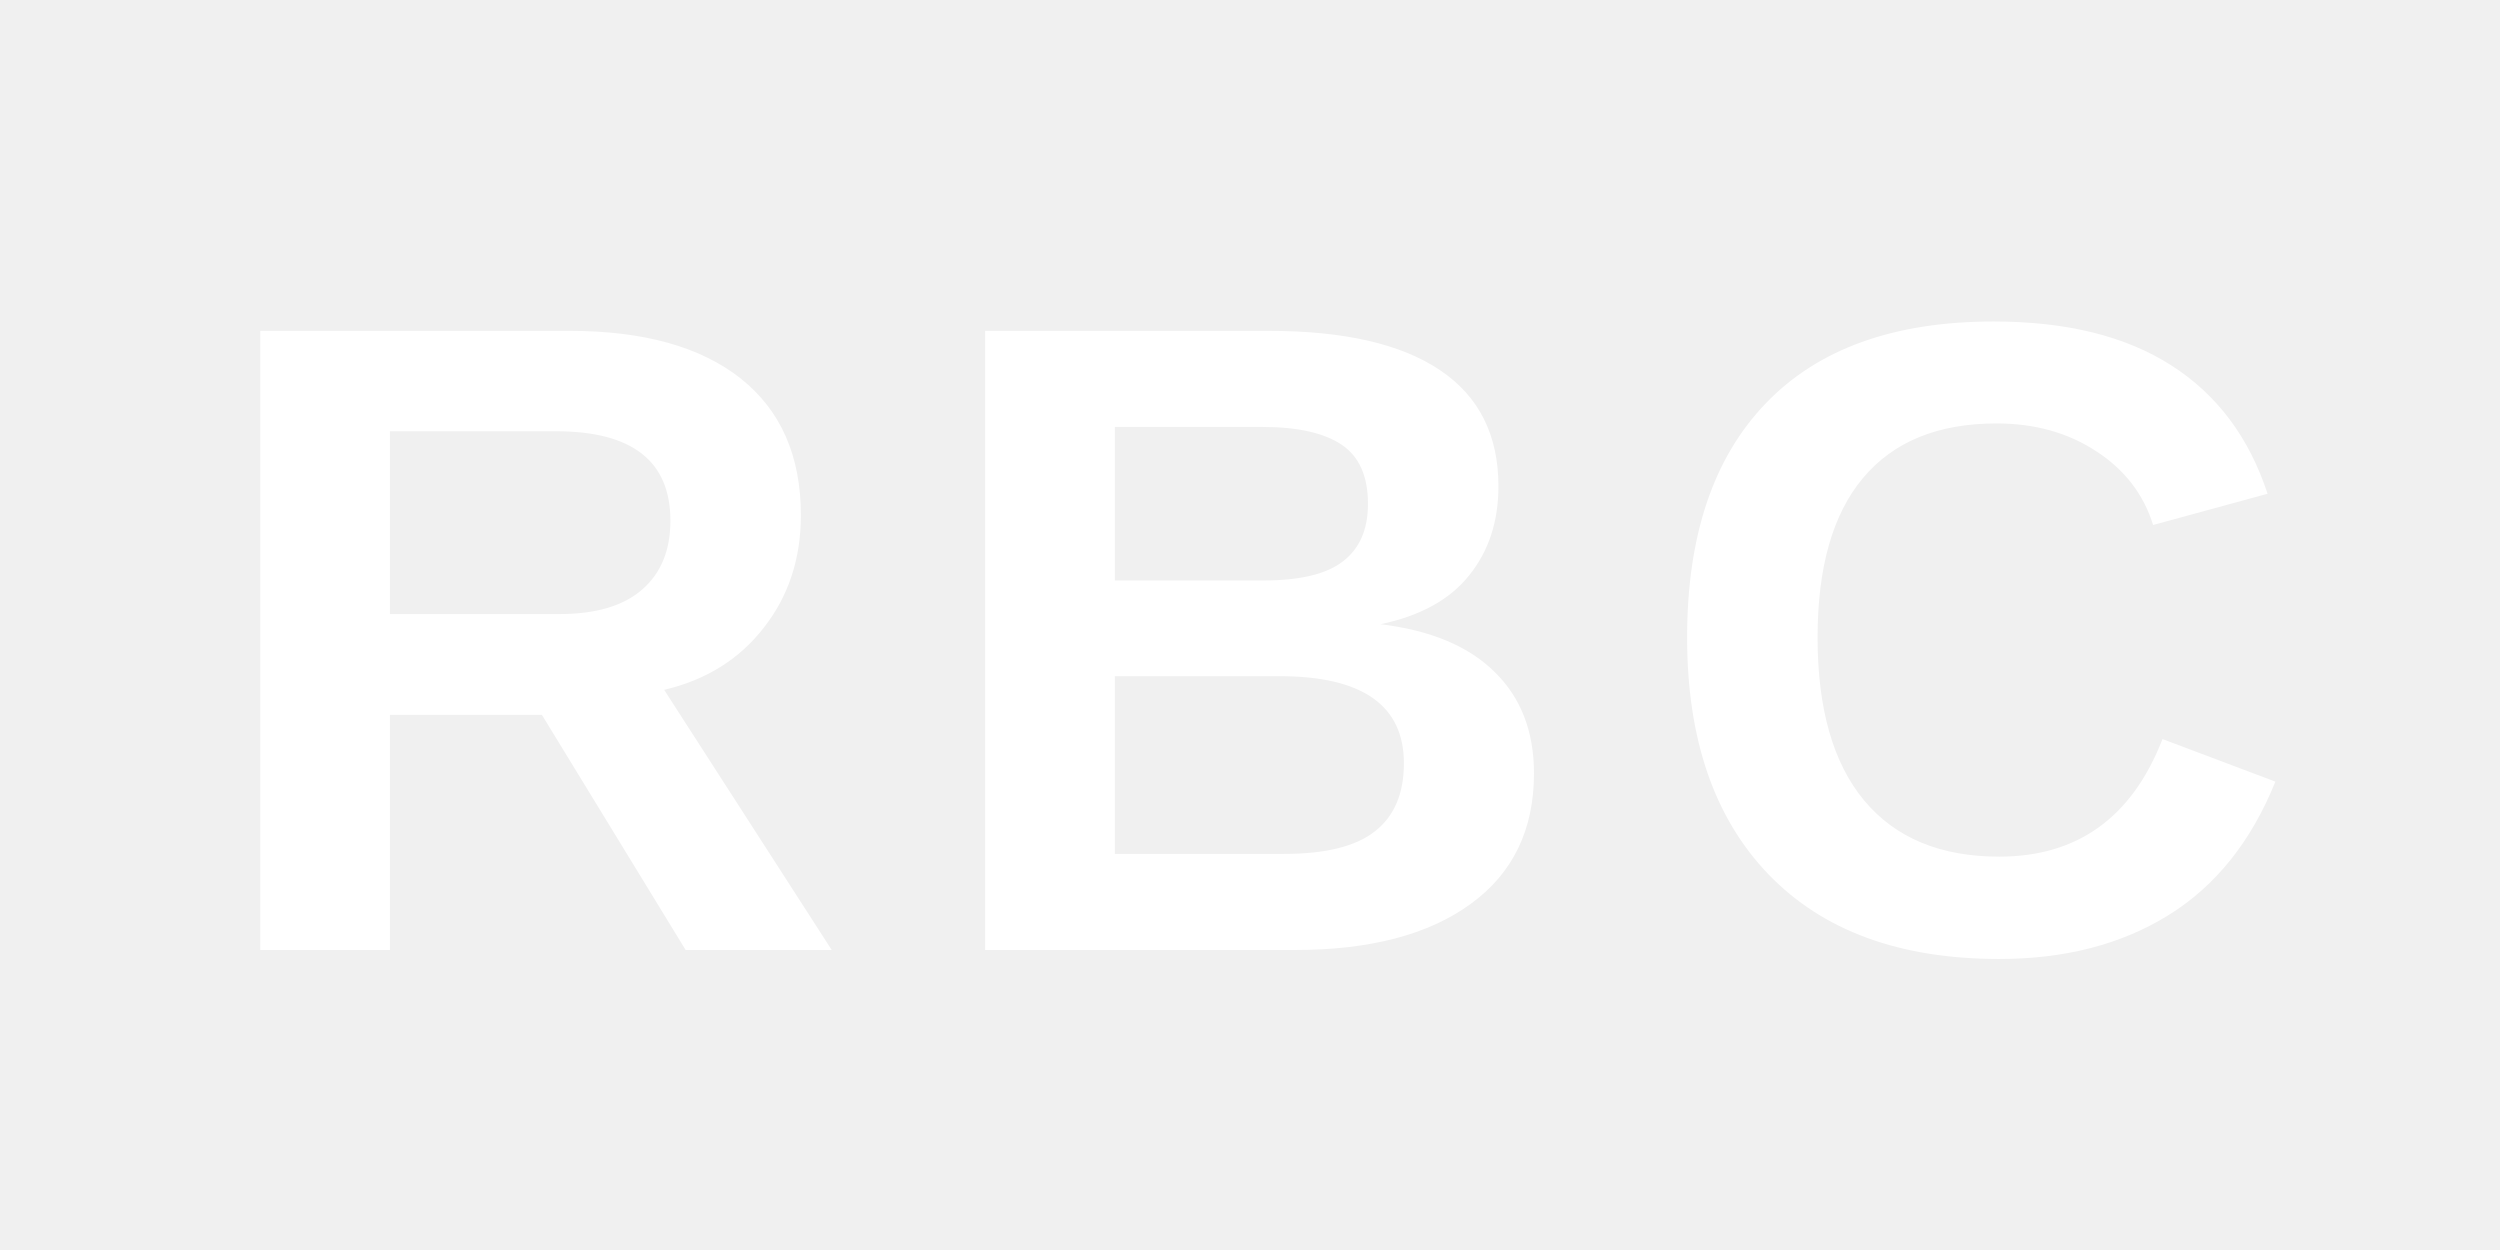
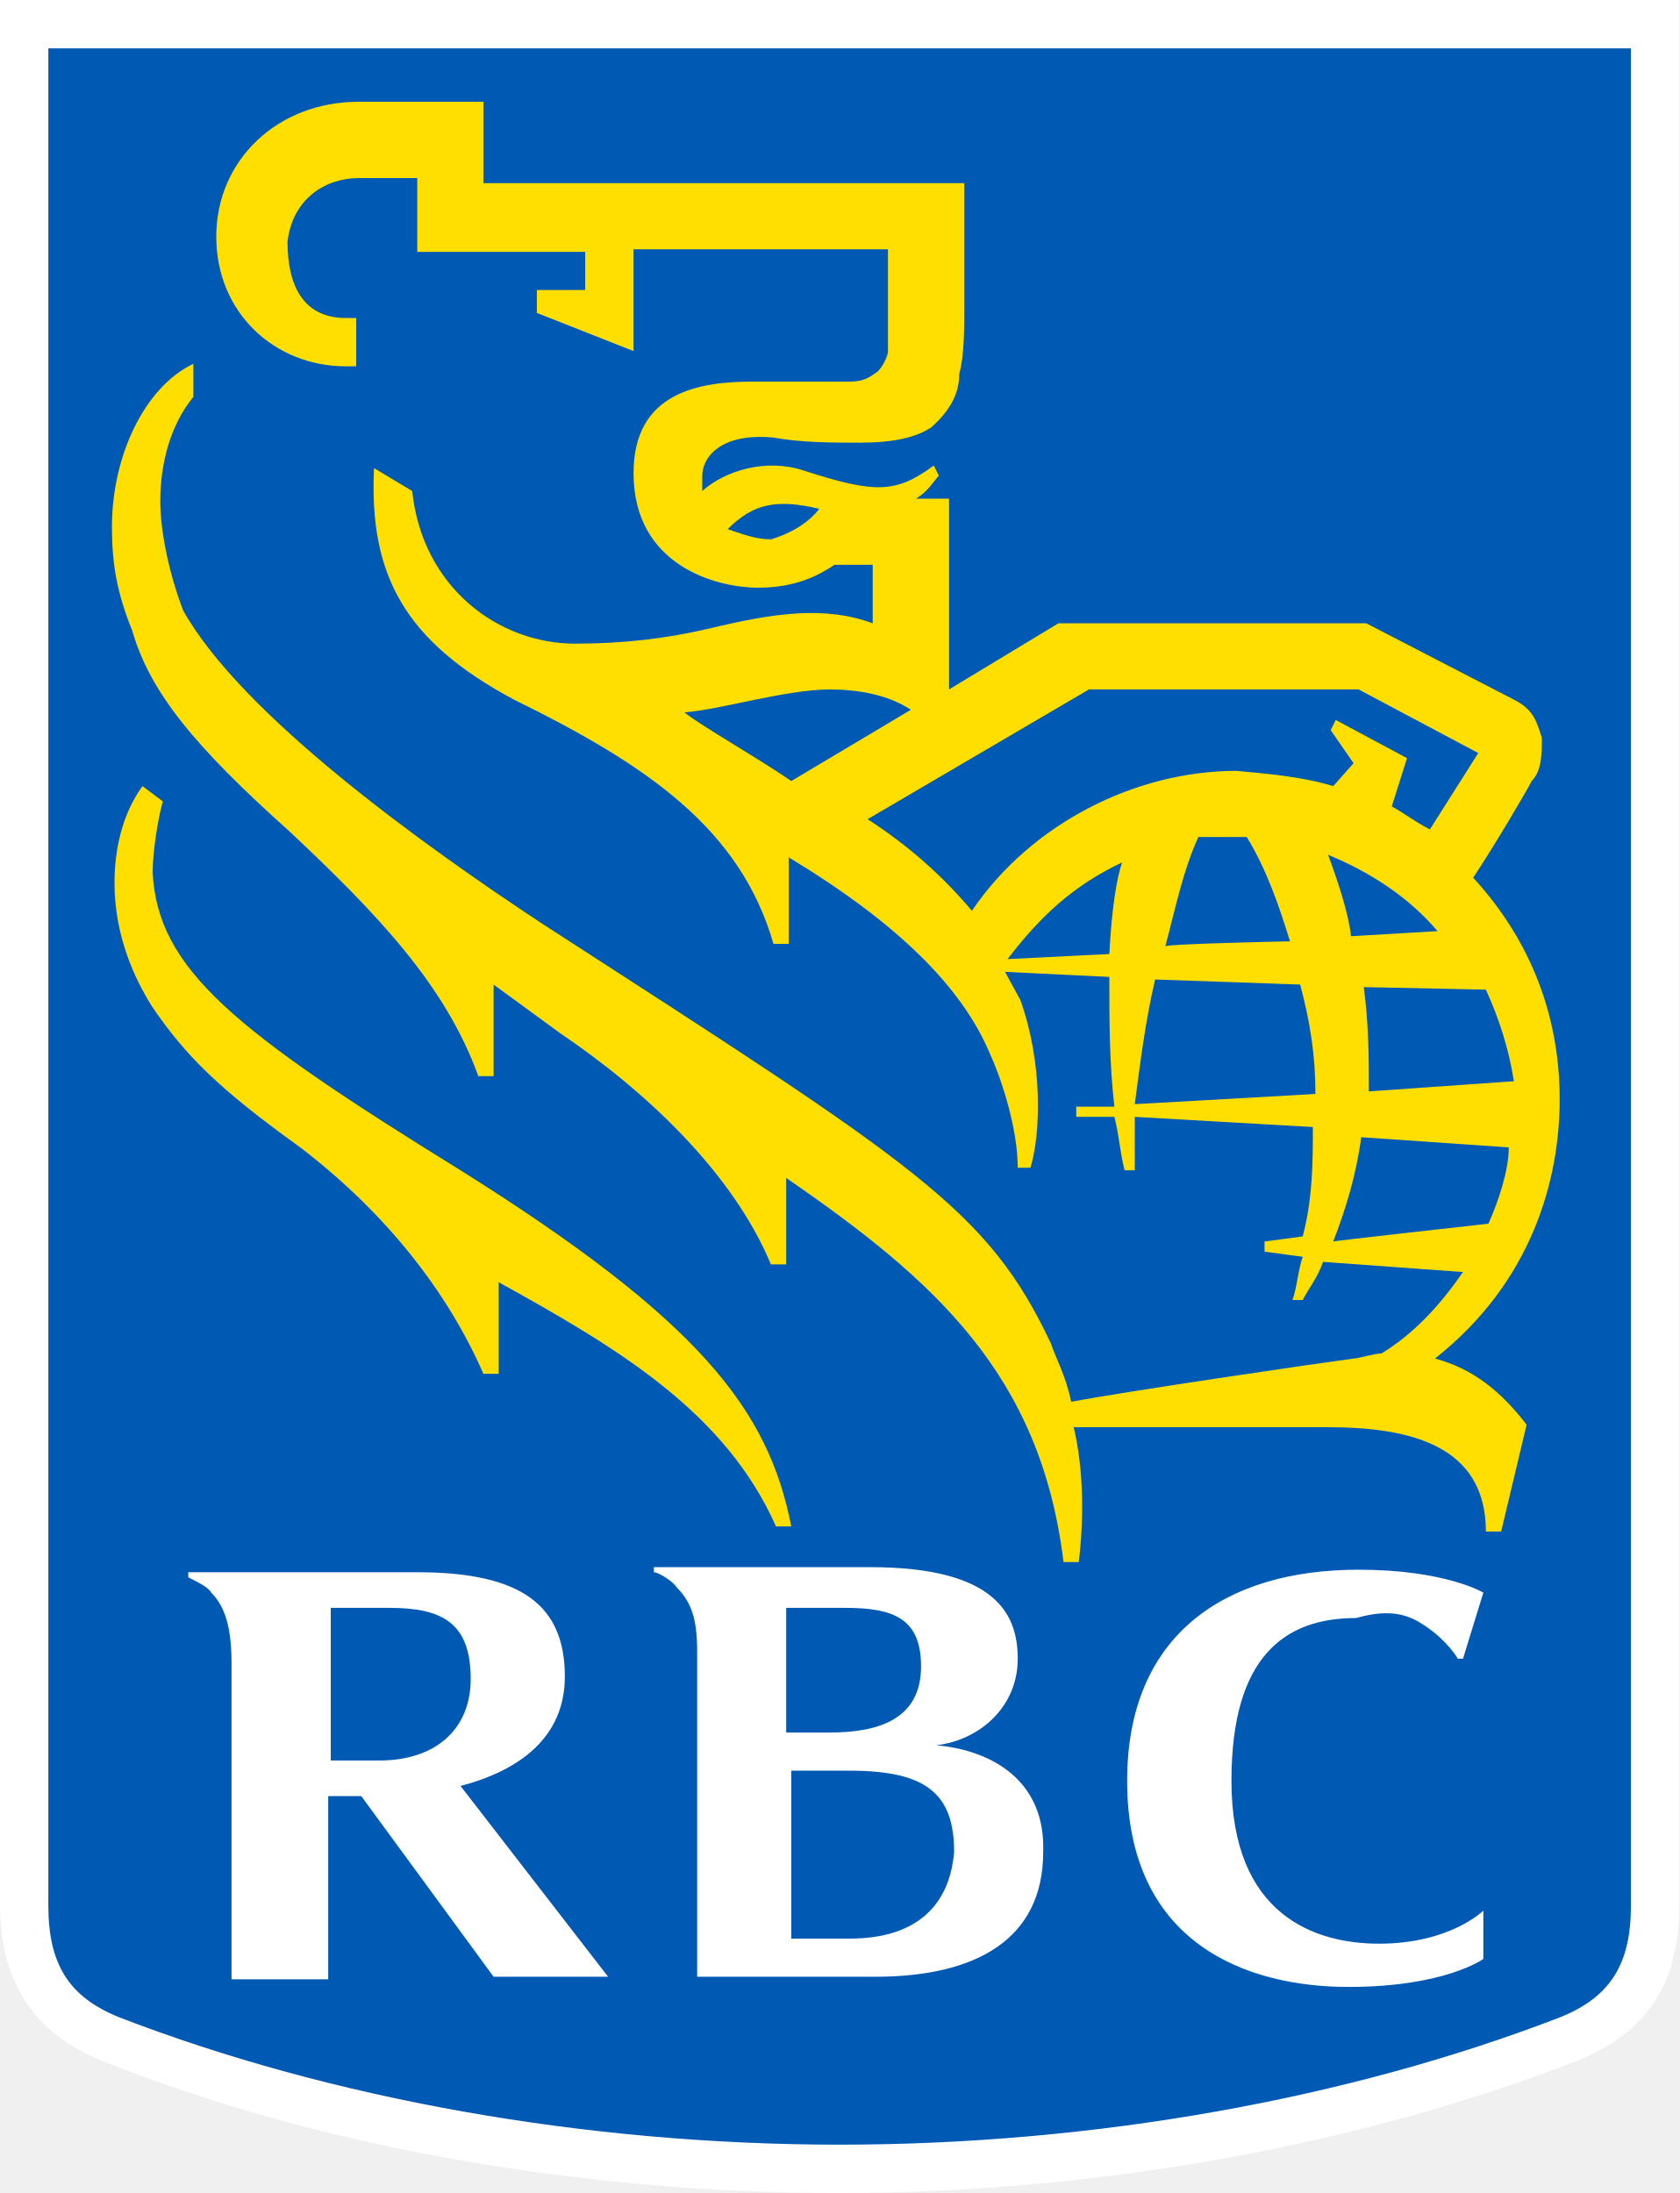
- <svg xmlns="http://www.w3.org/2000/svg" viewBox="0 0 100 50">
-   <text x="50" y="38" text-anchor="middle" font-family="Arial, Helvetica, sans-serif" font-size="36" font-weight="700" fill="white" letter-spacing="3">RBC</text>
+ <svg xmlns="http://www.w3.org/2000/svg" version="1.1" id="Layer_1" x="0px" y="0px" viewBox="0 0 66 86.2" style="enable-background:new 0 0 66 86.2;" xml:space="preserve">
+   <style type="text/css">
+   .st0{fill:#0059B3;}
+ 	.st1{fill:#FFFFFF;}
+ 	.st2{fill:#FFDF01;}
+  </style>
+   <g>
+     <path class="st0" d="M65.1,74.9c0,2.8-1.1,4.3-3.4,5.3C53,83.5,42.8,85.2,33,85.2s-20-1.7-28.7-5.1c-2.3-0.9-3.4-2.5-3.4-5.3V0.9   h64.1V74.9">
+   </path>
+     <g>
+       <path class="st1" d="M33,86.2c-10.2,0-20.5-1.8-29-5.2c-2.7-1.1-4-3.1-4-6.2V0h66v74.9c0,3.1-1.3,5-4,6.1    C53.5,84.3,43.2,86.2,33,86.2z M1.9,1.9v73c0,2.3,0.8,3.6,2.8,4.4c8.3,3.2,18.3,5,28.3,5s20-1.8,28.3-5c2-0.8,2.8-2.1,2.8-4.4v-73    H1.9z">
+    </path>
+     </g>
+     <path class="st2" d="M18.1,46C9.2,40.5,6.2,38.1,6,34.3c0-0.8,0.2-2.1,0.4-2.8l-0.8-0.6c-0.8,1.1-1.1,2.5-1.1,3.8   c0,2.1,0.8,3.8,1.5,4.9c1.3,1.9,2.6,3.2,5.8,5.5c3.4,2.6,5.8,5.7,7.2,8.9h0.6v-3.6c4.7,2.6,8.9,5.1,10.9,9.6h0.6   C30.2,55.4,27.5,51.9,18.1,46 M44.1,33.9c-1.9,0.9-3.2,2.1-4.5,3.8l4-0.2C43.7,35.6,43.9,34.5,44.1,33.9z M58.5,48.1   c0.4-0.9,0.8-2.1,0.8-3l-5.8-0.4c-0.2,1.5-0.6,2.8-1.1,4.1C52.2,48.8,58.5,48.1,58.5,48.1z M52.2,33.6c0.4,1.1,0.8,2.3,0.9,3.2   l3.4-0.2C55.4,35.3,53.9,34.3,52.2,33.6z M50.7,37c-0.4-1.3-0.9-2.8-1.7-4.1h-1.9c-0.6,1.3-0.9,2.8-1.3,4.3   C45.8,37.1,50.7,37,50.7,37z M53.6,38.8c0.2,1.5,0.2,2.8,0.2,4.1l5.7-0.4c-0.2-1.3-0.6-2.5-1.1-3.6L53.6,38.8z M51.7,43   c0-1.5-0.2-2.8-0.6-4.3l-5.7-0.2c-0.4,1.7-0.6,3.4-0.8,4.9C44.7,43.4,51.7,43,51.7,43z M52.4,30.9l0.8-0.9l-0.9-1.3l0.2-0.4   l2.8,1.5l-0.6,1.9c0.4,0.2,0.9,0.6,1.5,0.9l1.9-3l-4.7-2.5H42.8l-8.7,5.1c1.7,1.1,3,2.3,4.1,3.6c2.3-3.4,6.4-5.5,10.4-5.5   C49.6,30.4,51.1,30.5,52.4,30.9z M31.1,30.7l4.7-2.8c-0.9-0.6-2.1-0.8-3.2-0.8c-1.7,0-4.3,0.8-5.7,0.9   C27.5,28.5,29.8,29.8,31.1,30.7z M32.2,20c-1.7-0.4-2.6-0.2-3.6,0.8c0.6,0.2,1.1,0.4,1.7,0.4C31.3,20.9,31.9,20.4,32.2,20z    M59,60.2h-0.6c0-3.4-3-4.1-6.2-4.1h-10c0.4,1.7,0.4,3.6,0.2,5.3h-0.6c-0.9-7.4-5.1-11.1-10.9-15.1v3.4h-0.6   c-1.5-3.6-4.9-6.8-8.3-9.1l-2.6-1.9v3.6h-0.6c-1.3-3.6-4-6.4-7.4-9.6c-3.8-3.4-5.5-5.5-6.2-7.9c-0.6-1.5-0.8-2.6-0.8-4.1   c0-2.8,1.3-5.5,3.2-6.4v1.3c-0.9,1.1-1.3,2.6-1.3,4.1c0,1.3,0.4,3,0.9,4.3c2.3,4.1,9.4,9.2,14.1,12.3C36,45.8,38.8,47.5,41.3,52.8   c0.2,0.6,0.6,1.3,0.8,2.3c2.1-0.4,9.6-1.5,11.1-1.7c0.2,0,0.8-0.2,1.1-0.2c1.3-0.8,2.3-1.9,3.2-3.2L52,49.6   c-0.2,0.6-0.6,1.1-0.8,1.5h-0.4c0.2-0.6,0.2-1.1,0.4-1.7l-1.5-0.2v-0.4l1.5-0.2c0.4-1.5,0.4-3,0.4-4.3l-7-0.4V46h-0.4   c-0.2-0.8-0.2-1.3-0.4-2.1h-1.5v-0.4h1.5c-0.2-1.7-0.2-3.4-0.2-5.1l-4.1-0.2l0.6,1.1c0.9,2.5,0.8,5.3,0.4,6.6H40   c0-1.5-0.6-3.4-1.1-4.5c-1.1-2.6-3.6-5.1-7.9-7.7v3.4h-0.6c-1.3-4.5-4.9-7-10.2-9.6c-4.3-2.3-5.7-4.9-5.5-9.1l1.5,0.9   c0.4,3.8,3.4,6,6.4,6c1.9,0,3.6-0.2,5.3-0.6c2.5-0.6,4.5-0.9,6.4-0.2v-2.3h-1.5c-0.6,0.4-1.5,0.9-3,0.9c-1.7,0-4.9-0.9-4.9-4.5   c0-3.2,2.6-3.6,4.7-3.6h3.8c0.6,0,0.8-0.2,1.1-0.4c0.2-0.2,0.4-0.6,0.4-0.8v-4h-10v4l-3.8-1.5v-0.9H23v-1.5h-6.6V7h-2.3   c-1.3,0-2.6,0.8-2.8,2.5c0,1.7,0.6,3,2.3,3H14v1.9h-0.4c-2.8,0-5.1-2.1-5.1-5.1S10.9,4,14.1,4H19v3.2h18.9v4.9c0,0.8,0,1.9-0.2,2.6   c0,0.6-0.2,1.3-1.1,2.1c-0.6,0.4-1.5,0.6-2.8,0.6c-1.1,0-2.3,0-3.4-0.2c-2.1-0.2-2.8,0.8-2.8,1.5v0.6c0.9-0.8,2.5-1.3,4-0.8   c2.8,0.9,3.6,0.9,5.1-0.2l0.2,0.4c-0.2,0.2-0.4,0.6-0.9,0.9h1.3v7.5l4.3-2.6h12.1l5.8,3c0.8,0.4,0.9,0.9,1.1,1.5   c0,0.6,0,1.3-0.4,1.7c-0.2,0.4-1.5,2.6-2.3,3.8c2.3,2.5,3.4,5.5,3.4,8.7c0,3.2-1.1,7.2-4.9,10.2c1.5,0.4,2.6,1.3,3.6,2.6L59,60.2">
+   </path>
+     <path class="st1" d="M33.4,76.2h-2.3v-6.6h2.3c3,0,4.1,0.9,4.1,3.2C37.3,75.1,35.8,76.2,33.4,76.2z M33.2,63.2c1.9,0,3,0.4,3,2.3   c0,2.1-1.7,2.6-3.6,2.6h-1.7v-4.9C30.9,63.2,33.2,63.2,33.2,63.2z M36.8,68.6c1.7-0.2,3.2-1.5,3.2-3.4c0-1.7-0.8-3.6-5.8-3.6h-8.5   v0.2c0.2,0,0.8,0.4,0.9,0.6c0.6,0.6,0.8,1.3,0.8,2.5v12.8h7c4,0,6.6-1.5,6.6-4.9C41.1,70,39,68.8,36.8,68.6 M12.8,63.2h2.5   c2.1,0,3.2,0.6,3.2,2.8c0,1.9-1.3,3.2-3.6,3.2H13v-6H12.8z M19.4,77.7h4.5l-5.8-7.5c2.3-0.6,4.1-1.9,4.1-4.3c0-2.8-1.7-4.1-5.8-4.1   H7.4v0.2c0.4,0.2,0.8,0.4,0.9,0.6c0.6,0.6,0.8,1.5,0.8,2.8v12.4h3.8v-7.2h1.3L19.4,77.7 M56,63.9c0.9,0.6,1.3,1.3,1.3,1.3h0.2   l0.8-2.6c0,0-1.5-0.9-4.9-0.9c-5.3,0-9.1,2.6-9.1,8.3c0,6.4,4.7,8.1,8.7,8.1c3.8,0,5.3-1.1,5.3-1.1v-1.9c0,0-1.3,1.3-4.1,1.3   c-2.5,0-5.8-1.1-5.8-6.4c0-4.9,2.1-6.4,4.9-6.4C54.7,63.2,55.4,63.5,56,63.9">
+   </path>
+   </g>
</svg>
